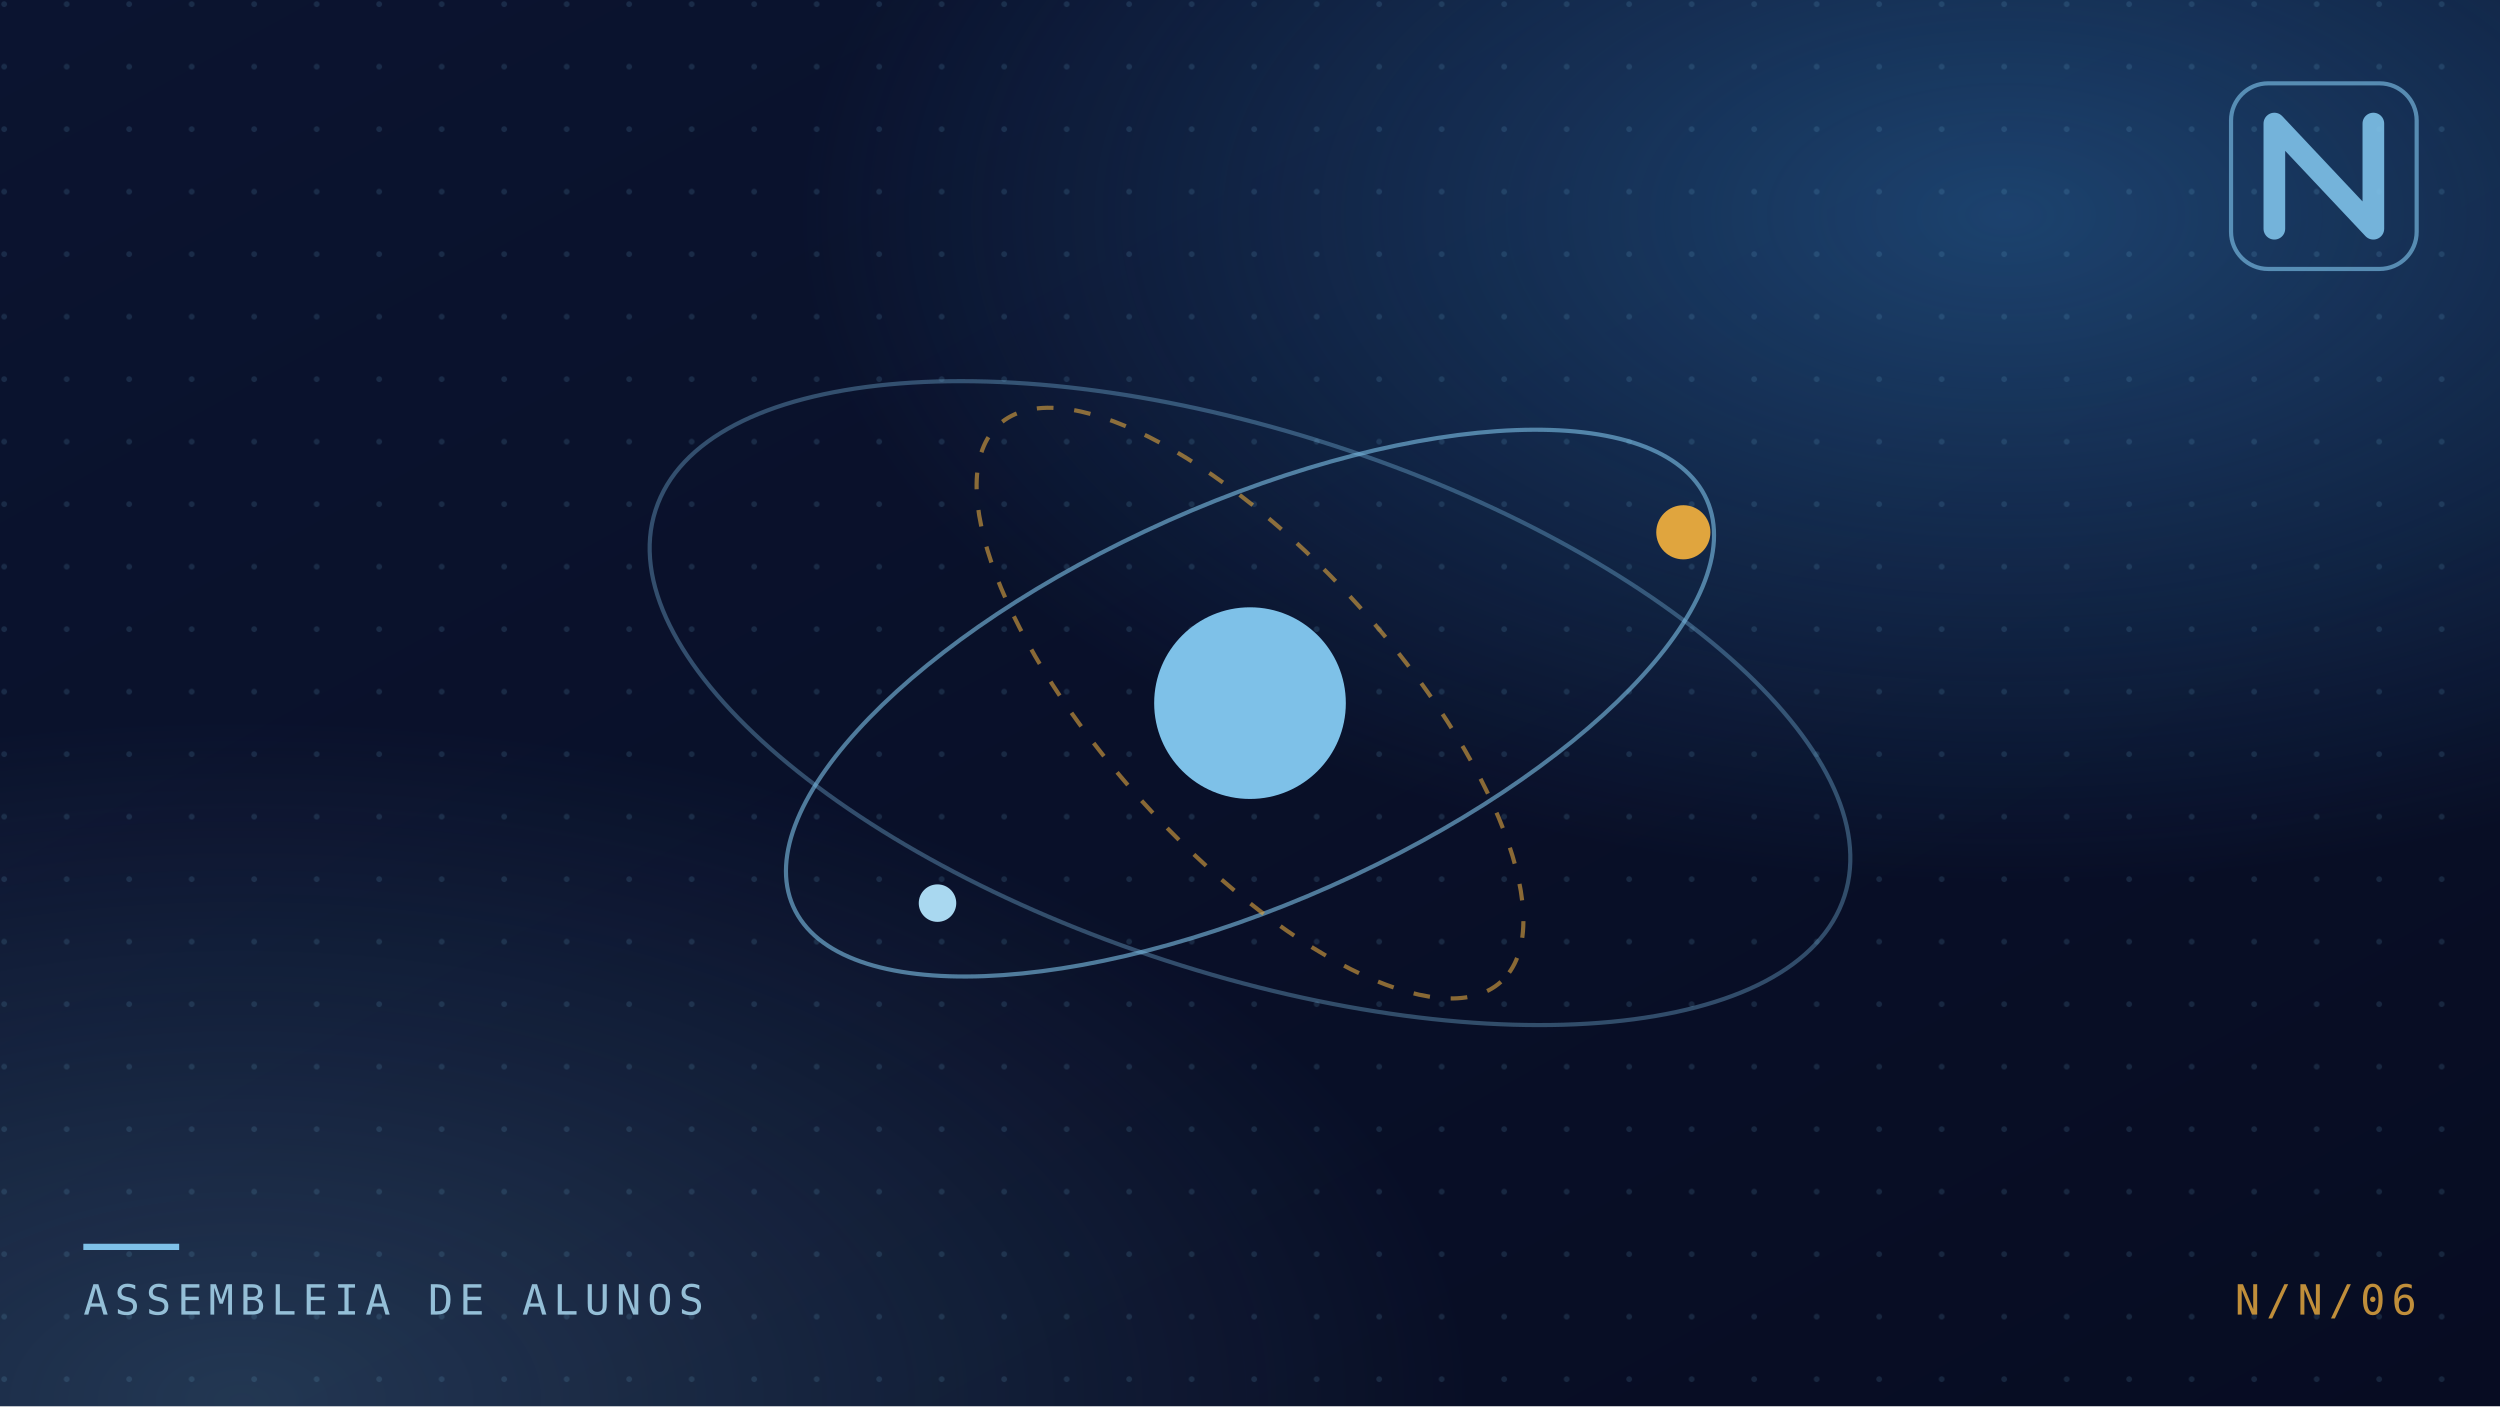
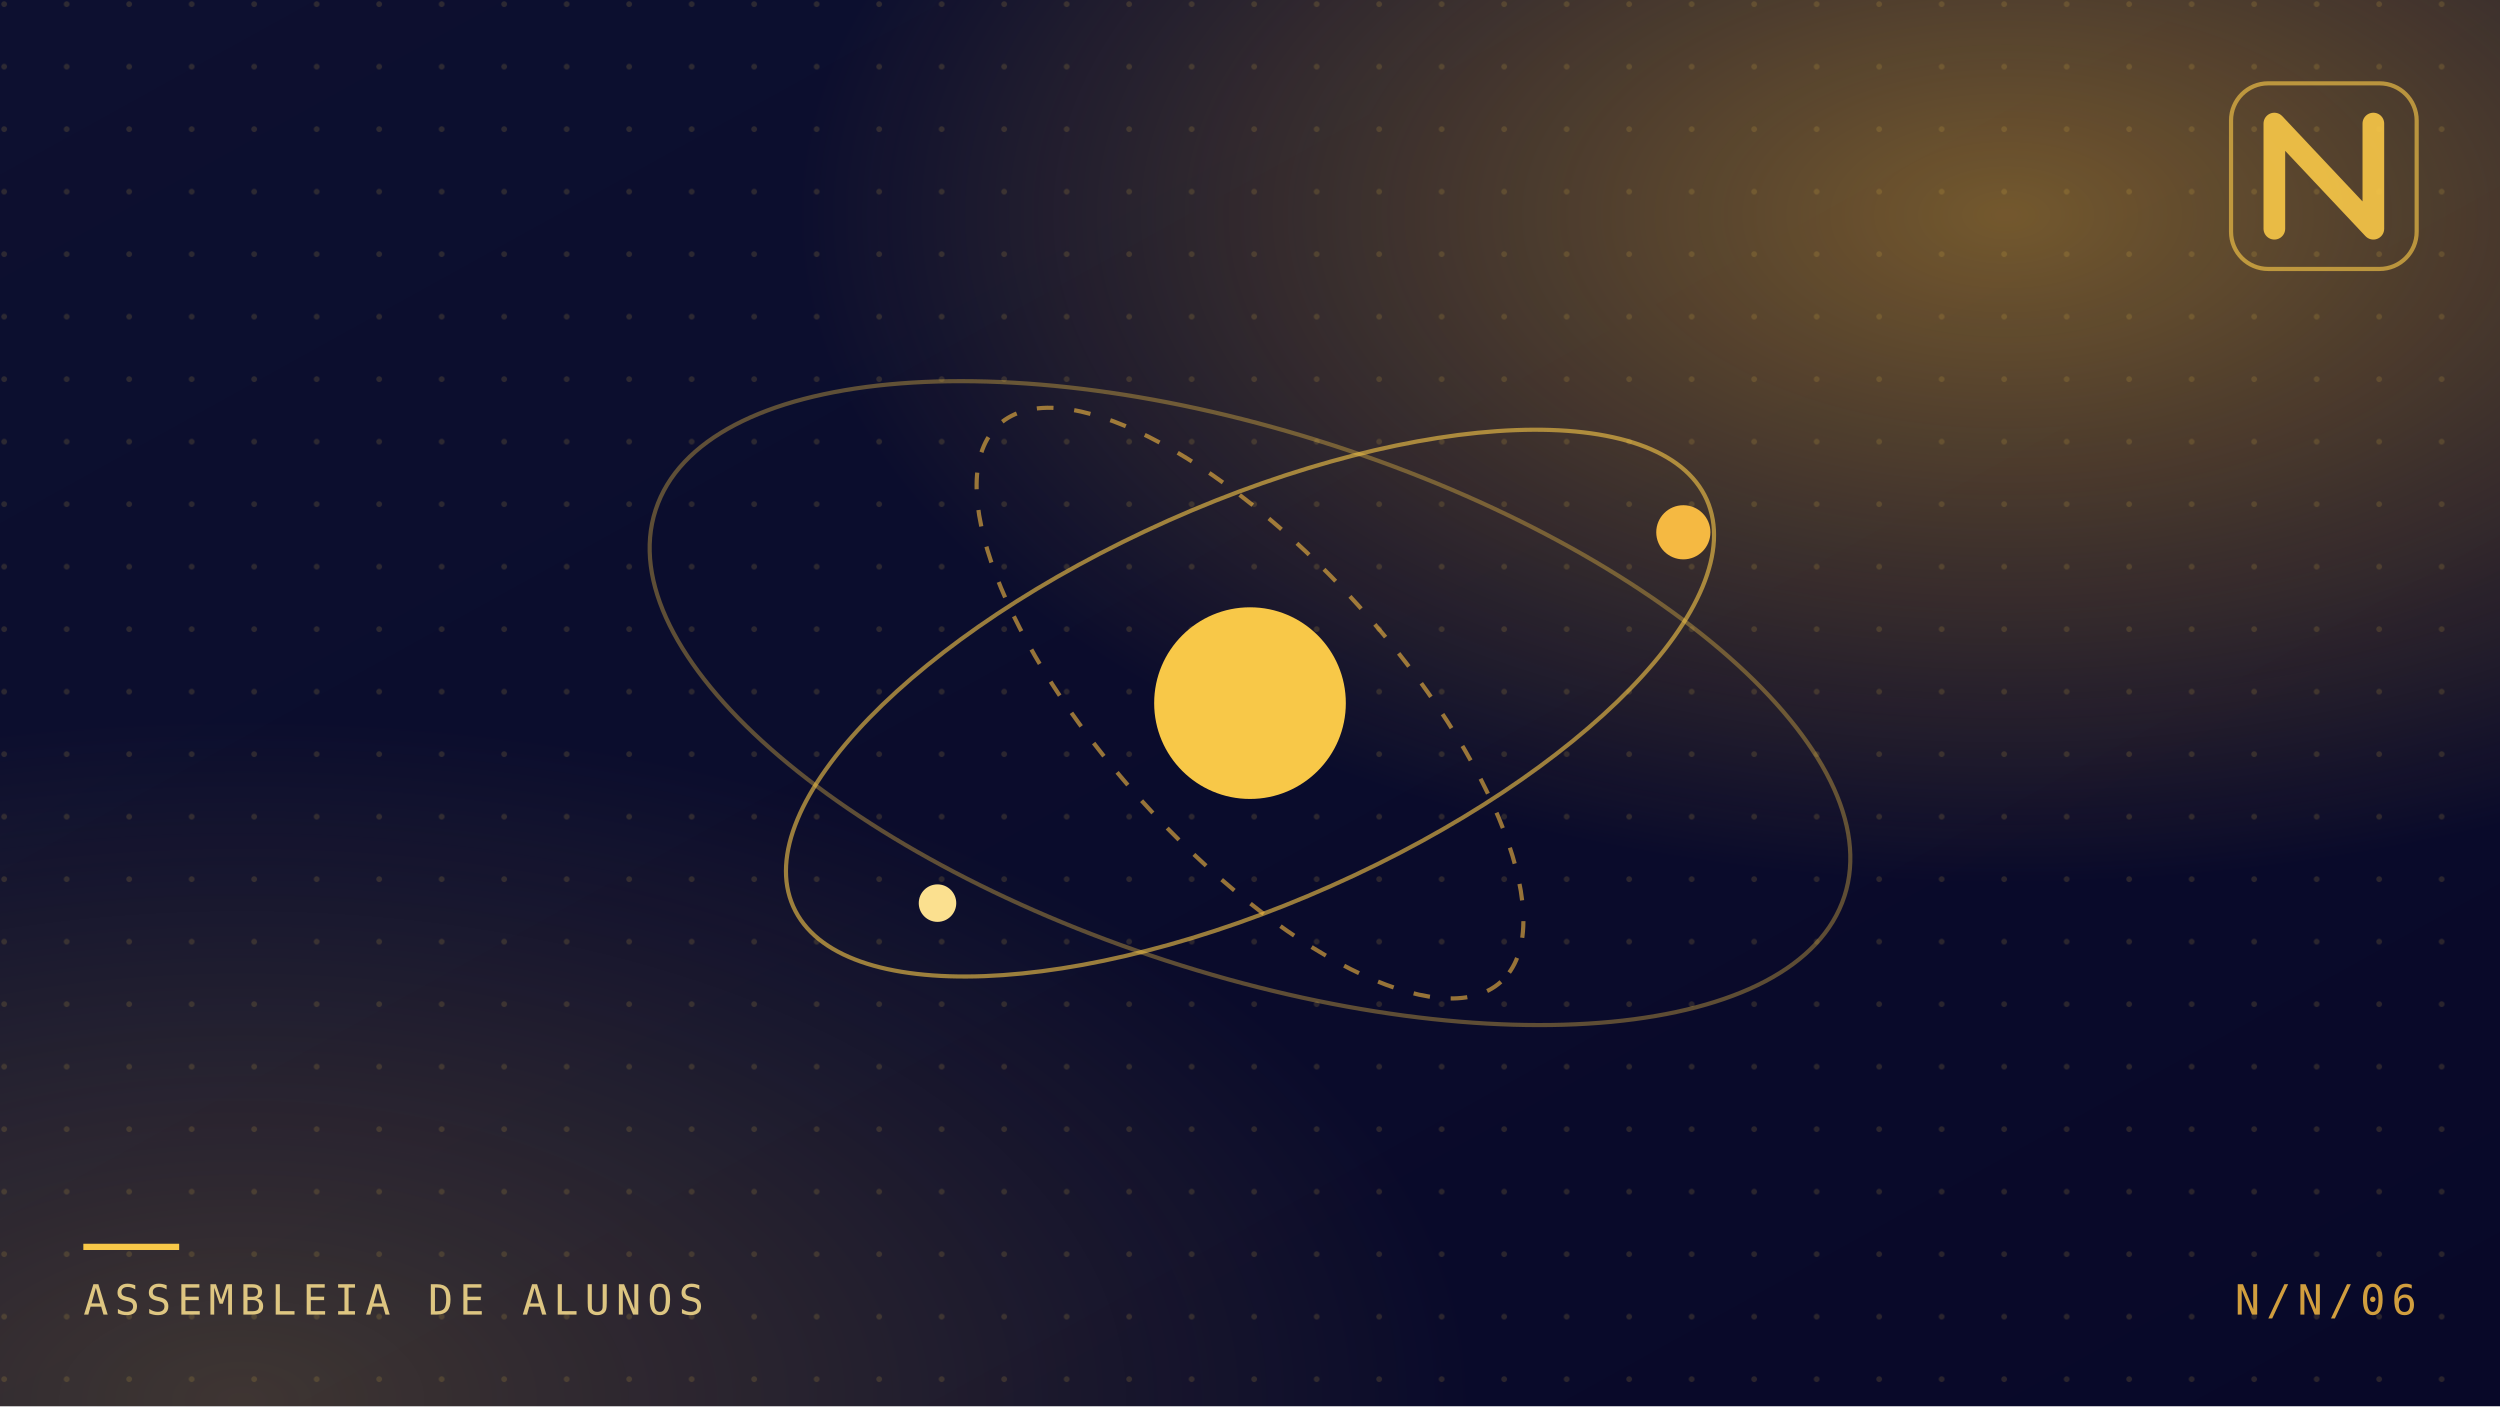
<svg xmlns="http://www.w3.org/2000/svg" viewBox="0 0 1200 675" width="1200" height="675" role="img" aria-label="assembleia de alunos">
  <defs>
    <linearGradient id="bg45" x1="0" y1="0" x2="1" y2="1">
-       <stop offset="0" stop-color="#0b1430" />
-       <stop offset="1" stop-color="#070c22" />
+       <stop offset="0" stop-color="#0d1030" />
+       <stop offset="1" stop-color="#080828" />
    </linearGradient>
    <radialGradient id="glow45" cx="0.8" cy="0.15" r="0.8">
-       <stop offset="0" stop-color="#2c6ba6" stop-opacity="0.55" />
-       <stop offset="0.6" stop-color="#2c6ba6" stop-opacity="0" />
+       <stop offset="0" stop-color="#c9962f" stop-opacity="0.55" />
+       <stop offset="0.6" stop-color="#c9962f" stop-opacity="0" />
    </radialGradient>
    <radialGradient id="glow245" cx="0.1" cy="1" r="0.7">
-       <stop offset="0" stop-color="#7ec1e8" stop-opacity="0.22" />
-       <stop offset="0.7" stop-color="#7ec1e8" stop-opacity="0" />
+       <stop offset="0" stop-color="#f8c848" stop-opacity="0.22" />
+       <stop offset="0.7" stop-color="#f8c848" stop-opacity="0" />
    </radialGradient>
    <pattern id="dots45" width="30" height="30" patternUnits="userSpaceOnUse">
-       <circle cx="2" cy="2" r="1.4" fill="#7ec1e8" fill-opacity="0.14" />
+       <circle cx="2" cy="2" r="1.4" fill="#f8c848" fill-opacity="0.14" />
    </pattern>
  </defs>
  <rect width="1200" height="675" fill="url(#bg45)" />
  <rect width="1200" height="675" fill="url(#glow45)" />
  <rect width="1200" height="675" fill="url(#glow245)" />
  <rect width="1200" height="675" fill="url(#dots45)" />
-   <ellipse cx="600" cy="337.5" rx="240" ry="96" fill="none" stroke="#7ec1e8" stroke-width="2" stroke-opacity="0.6" transform="rotate(-24 600 337.5)" />
-   <ellipse cx="600" cy="337.5" rx="300" ry="130" fill="none" stroke="#7ec1e8" stroke-width="2" stroke-opacity="0.35" transform="rotate(18 600 337.5)" />
-   <ellipse cx="600" cy="337.5" rx="180" ry="70" fill="none" stroke="#e0a53e" stroke-width="2" stroke-opacity="0.6" stroke-dasharray="8 10" transform="rotate(48 600 337.5)" />
-   <circle cx="600" cy="337.5" r="46" fill="#7ec1e8" />
-   <circle cx="808" cy="255.5" r="13" fill="#e0a53e" />
-   <circle cx="450" cy="433.5" r="9" fill="#a9d8f0" />
+   <ellipse cx="600" cy="337.5" rx="240" ry="96" fill="none" stroke="#f8c848" stroke-width="2" stroke-opacity="0.6" transform="rotate(-24 600 337.5)" />
+   <ellipse cx="600" cy="337.5" rx="300" ry="130" fill="none" stroke="#f8c848" stroke-width="2" stroke-opacity="0.35" transform="rotate(18 600 337.5)" />
+   <ellipse cx="600" cy="337.5" rx="180" ry="70" fill="none" stroke="#f5b942" stroke-width="2" stroke-opacity="0.6" stroke-dasharray="8 10" transform="rotate(48 600 337.5)" />
+   <circle cx="600" cy="337.5" r="46" fill="#f8c848" />
+   <circle cx="808" cy="255.5" r="13" fill="#f5b942" />
+   <circle cx="450" cy="433.5" r="9" fill="#fbe08f" />
  <g transform="translate(1070.9,40)" opacity="0.9">
-     <rect width="89.1" height="89.1" rx="17.82" fill="none" stroke="#7ec1e8" stroke-width="2" stroke-opacity="0.7" />
-     <path d="M 20.79 69.795 V 19.305 L 68.31 69.795 V 19.305" fill="none" stroke="#7ec1e8" stroke-width="10.395" stroke-linecap="round" stroke-linejoin="round" />
+     <rect width="89.1" height="89.1" rx="17.82" fill="none" stroke="#f8c848" stroke-width="2" stroke-opacity="0.7" />
+     <path d="M 20.79 69.795 V 19.305 L 68.31 69.795 V 19.305" fill="none" stroke="#f8c848" stroke-width="10.395" stroke-linecap="round" stroke-linejoin="round" />
  </g>
-   <g font-family="'Space Mono', Consolas, monospace" fill="#a9d8f0" opacity="0.85">
+   <g font-family="'Space Mono', Consolas, monospace" fill="#fbe08f" opacity="0.85">
    <text x="40" y="631" font-size="20" letter-spacing="3">ASSEMBLEIA DE ALUNOS</text>
-     <text x="1160" y="631" font-size="20" letter-spacing="3" text-anchor="end" fill="#e0a53e">N/N/06</text>
+     <text x="1160" y="631" font-size="20" letter-spacing="3" text-anchor="end" fill="#f5b942">N/N/06</text>
  </g>
-   <rect x="40" y="597" width="46" height="3" fill="#7ec1e8" />
+   <rect x="40" y="597" width="46" height="3" fill="#f8c848" />
</svg>
